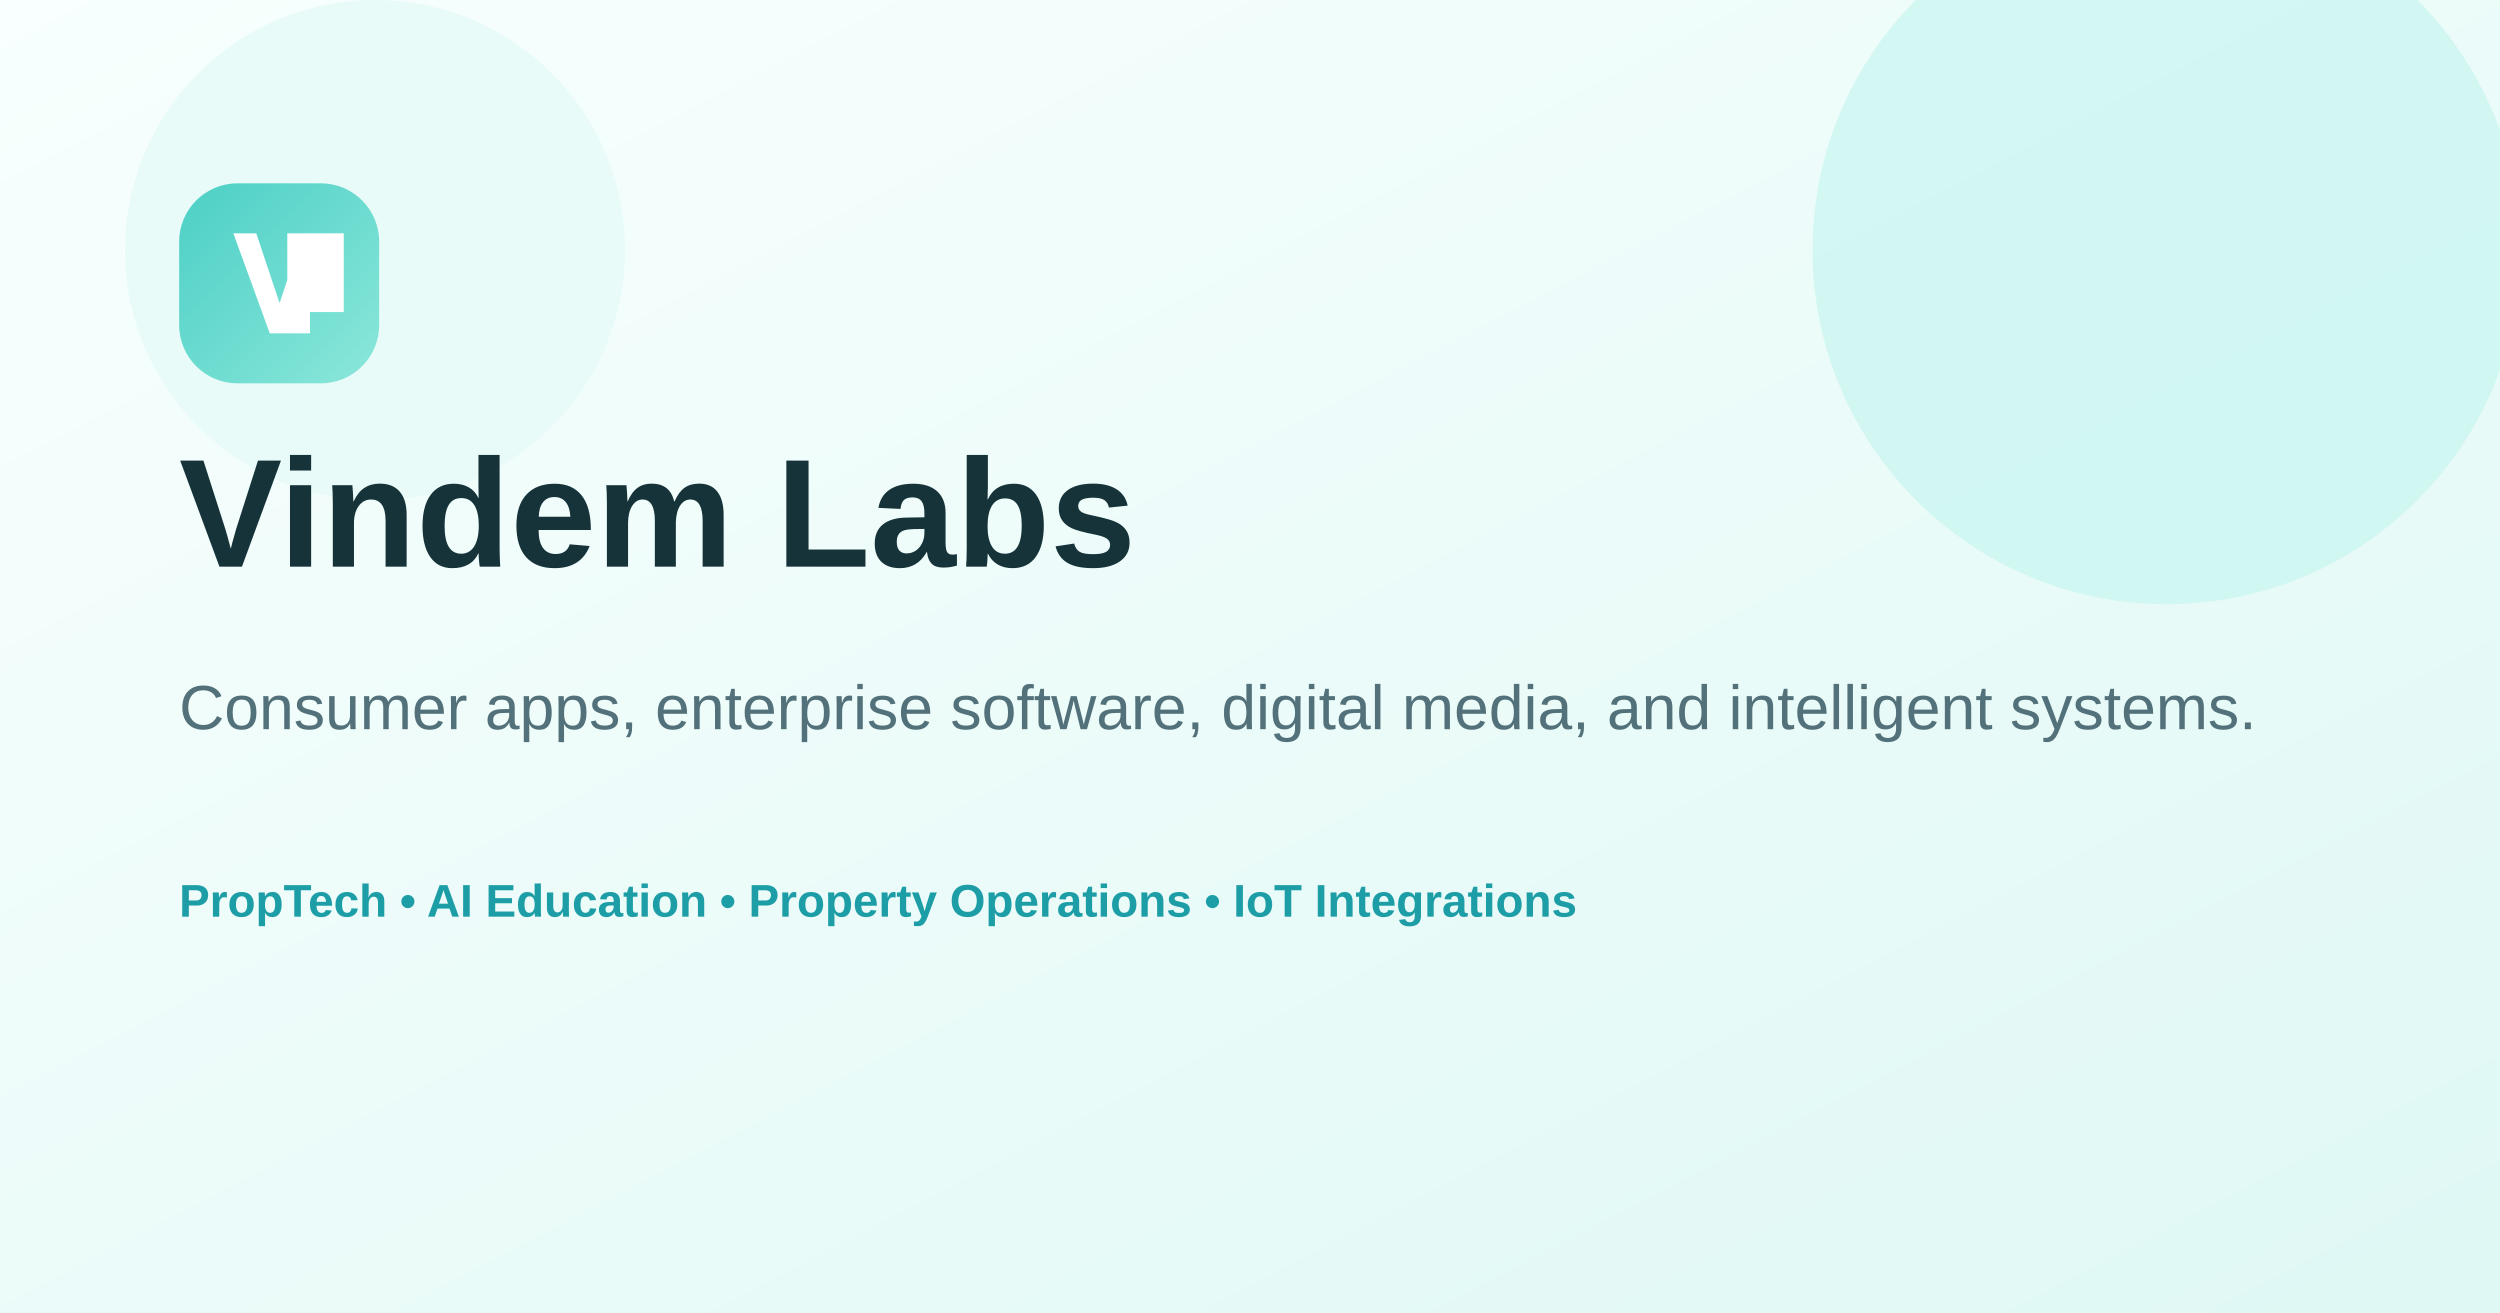
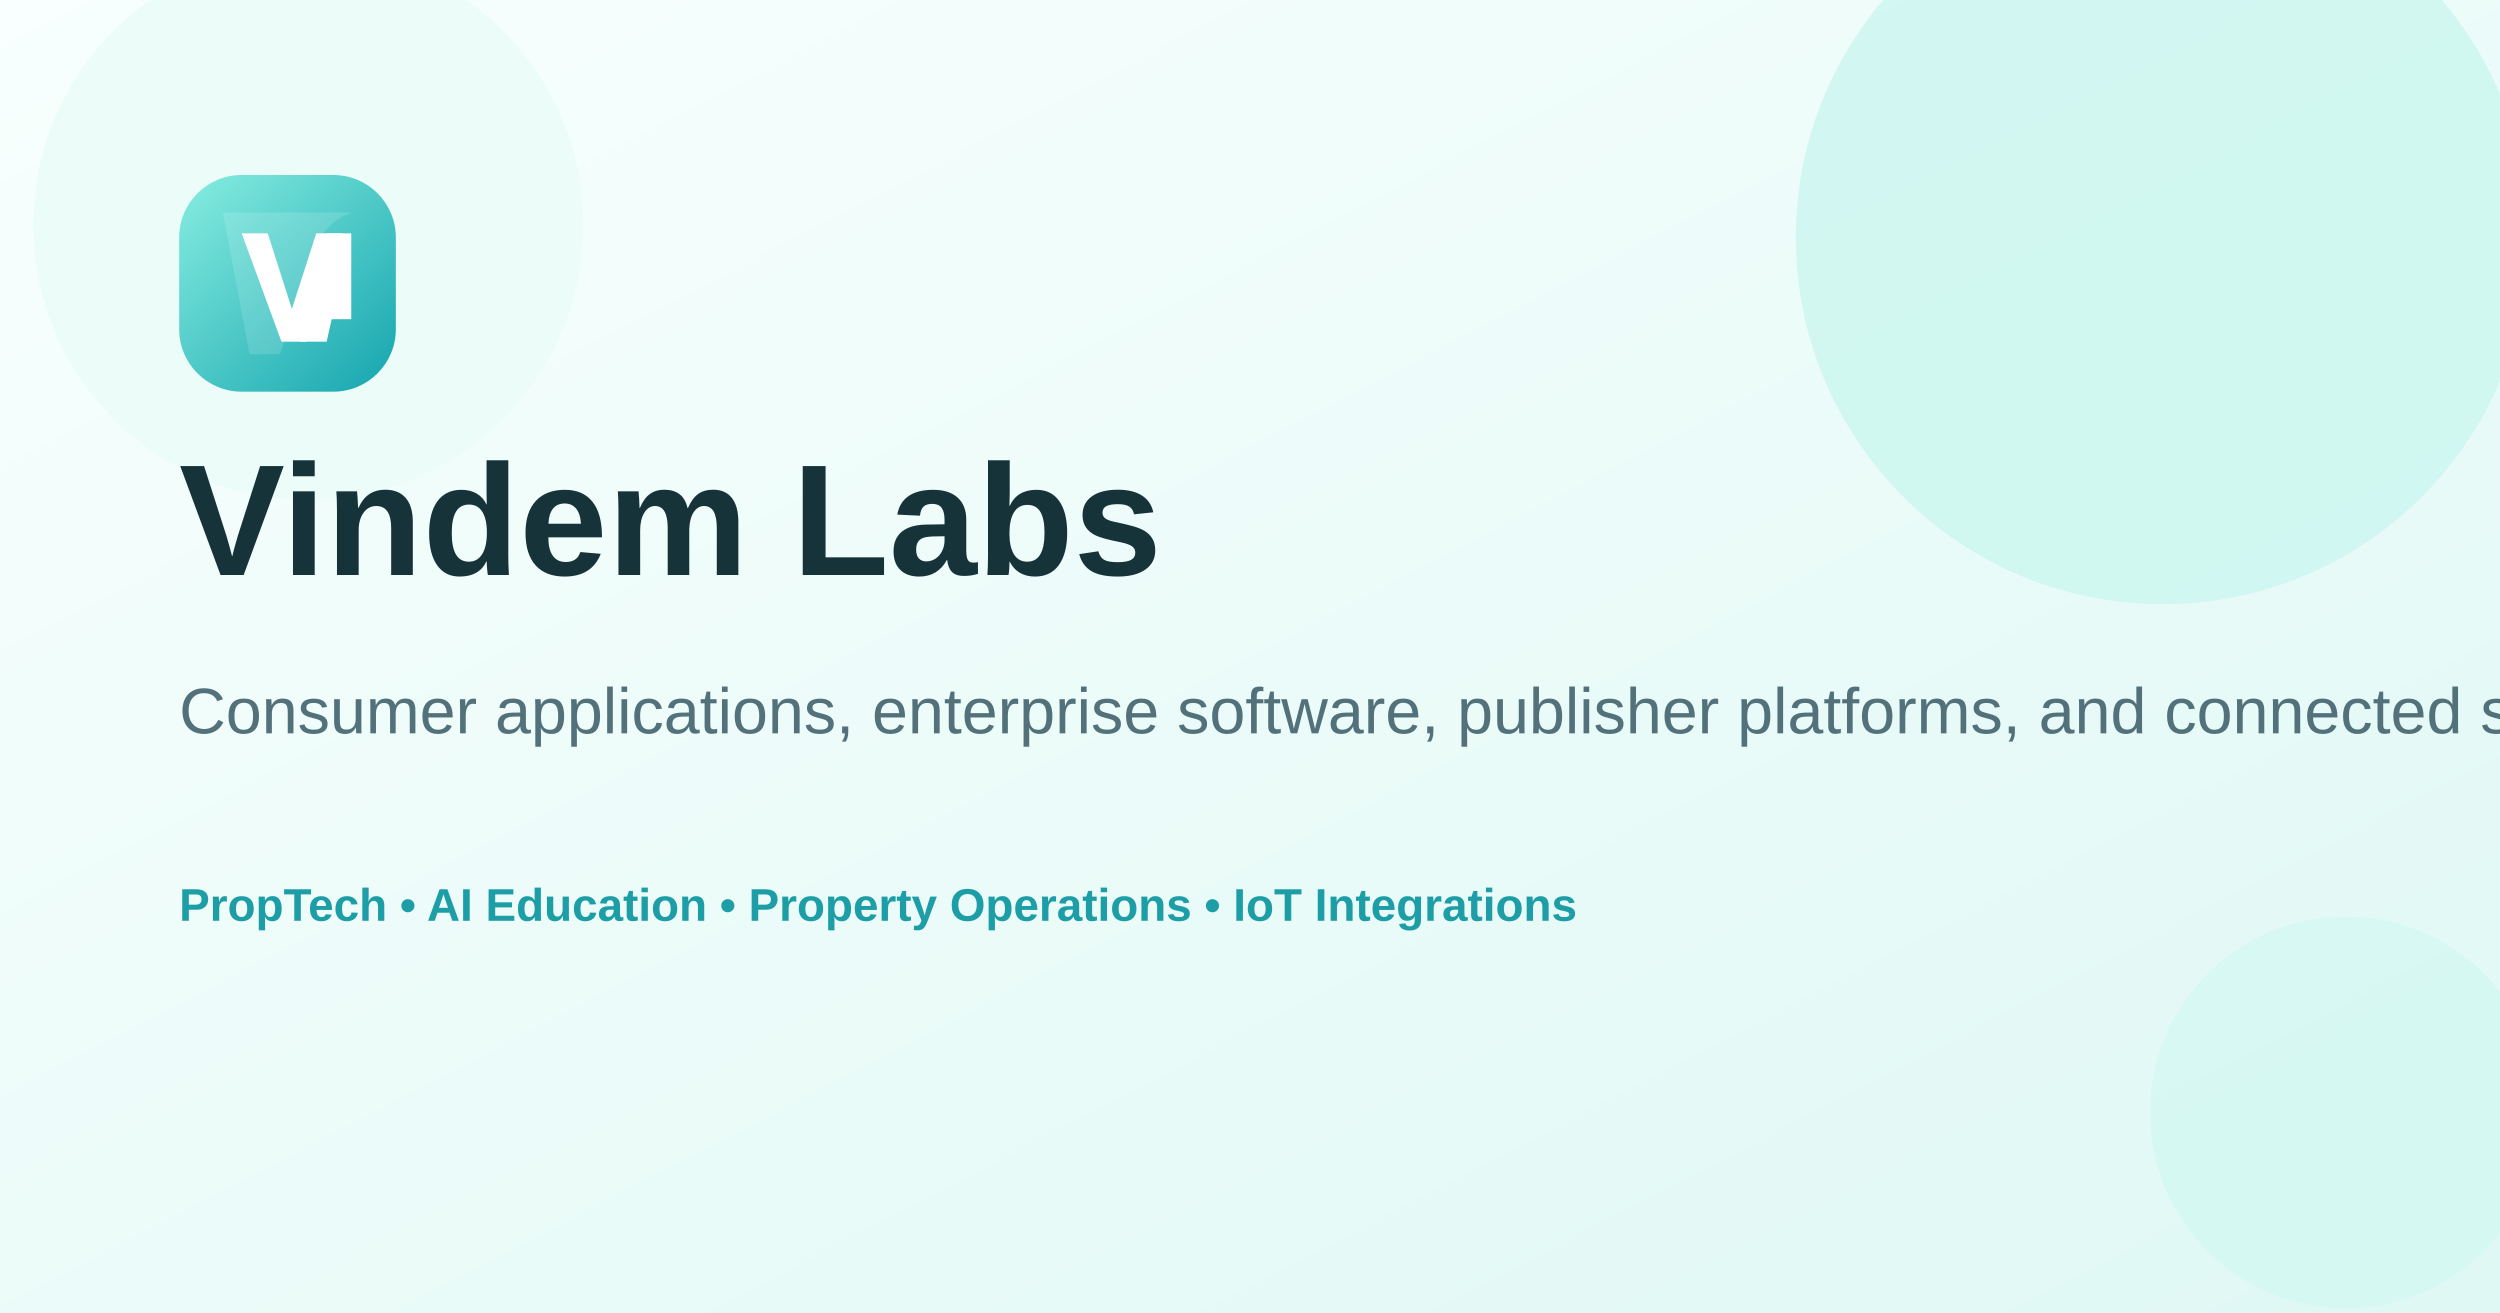
<svg xmlns="http://www.w3.org/2000/svg" viewBox="0 0 1200 630">
  <defs>
-     <linearGradient id="bg" x1="0%" x2="100%" y1="0%" y2="100%">
+     <linearGradient id="bg" x1="0%" y1="0%" x2="100%" y2="100%">
      <stop offset="0%" stop-color="#f8fffe" />
      <stop offset="100%" stop-color="#dff8f4" />
    </linearGradient>
-     <linearGradient id="brand" x1="0%" x2="100%" y1="0%" y2="100%">
-       <stop offset="0%" stop-color="#4ccfc5" />
-       <stop offset="100%" stop-color="#8be7da" />
+     <linearGradient id="brand" x1="10%" y1="8%" x2="90%" y2="92%">
+       <stop offset="0%" stop-color="#7de7dc" />
+       <stop offset="100%" stop-color="#1fabb3" />
    </linearGradient>
  </defs>
  <rect width="1200" height="630" fill="url(#bg)" />
-   <circle cx="1040" cy="120" r="170" fill="#c8f5ef" opacity="0.7" />
-   <circle cx="180" cy="120" r="120" fill="#e8fbf8" />
-   <rect x="86" y="88" width="96" height="96" rx="28" fill="url(#brand)" />
-   <path d="M112 112h11l11.2 33.5 11.2-33.5h10.7L139.5 160h-10L112 112Zm41.9 0H165v37.8h-16.2V160h-10.9V112Z" fill="#ffffff" />
-   <text x="86" y="272" fill="#16333a" font-family="Sora, Arial, sans-serif" font-size="74" font-weight="700">
+   <circle cx="1038" cy="114" r="176" fill="#c8f5ef" opacity="0.72" />
+   <circle cx="148" cy="108" r="132" fill="#ebfcf9" />
+   <circle cx="1126" cy="534" r="94" fill="#d4f8f2" opacity="0.84" />
+   <rect x="86" y="84" width="104" height="104" rx="30" fill="url(#brand)" />
+   <path d="M107 102h62c-7.9 2.7-13.6 8-17.2 15.9L134.4 170h-14.6L107 102Z" fill="#ffffff" fill-opacity="0.14" />
+   <path d="M116 112h12.5l11.6 36.3 11.7-36.3h12.5L146.9 164h-11.8L116 112Z" fill="#ffffff" />
+   <path d="M156.8 112h11.8v41.2h-9.4l-2.4 10.8H144V140.7l12.8-28.7Z" fill="#ffffff" />
+   <text x="86" y="276" fill="#16333a" font-family="Sora, Arial, sans-serif" font-size="76" font-weight="700">
    Vindem Labs
  </text>
-   <text x="86" y="350" fill="#53717a" font-family="Sora, Arial, sans-serif" font-size="30">
-     Consumer apps, enterprise software, digital media, and intelligent systems.
+   <text x="86" y="352" fill="#53717a" font-family="Sora, Arial, sans-serif" font-size="31">
+     Consumer applications, enterprise software, publisher platforms, and connected systems.
  </text>
-   <text x="86" y="440" fill="#1d9ea7" font-family="Sora, Arial, sans-serif" font-size="22" font-weight="700">
+   <text x="86" y="442" fill="#1d9ea7" font-family="Sora, Arial, sans-serif" font-size="22" font-weight="700">
    PropTech  •  AI Education  •  Property Operations  •  IoT Integrations
  </text>
</svg>
